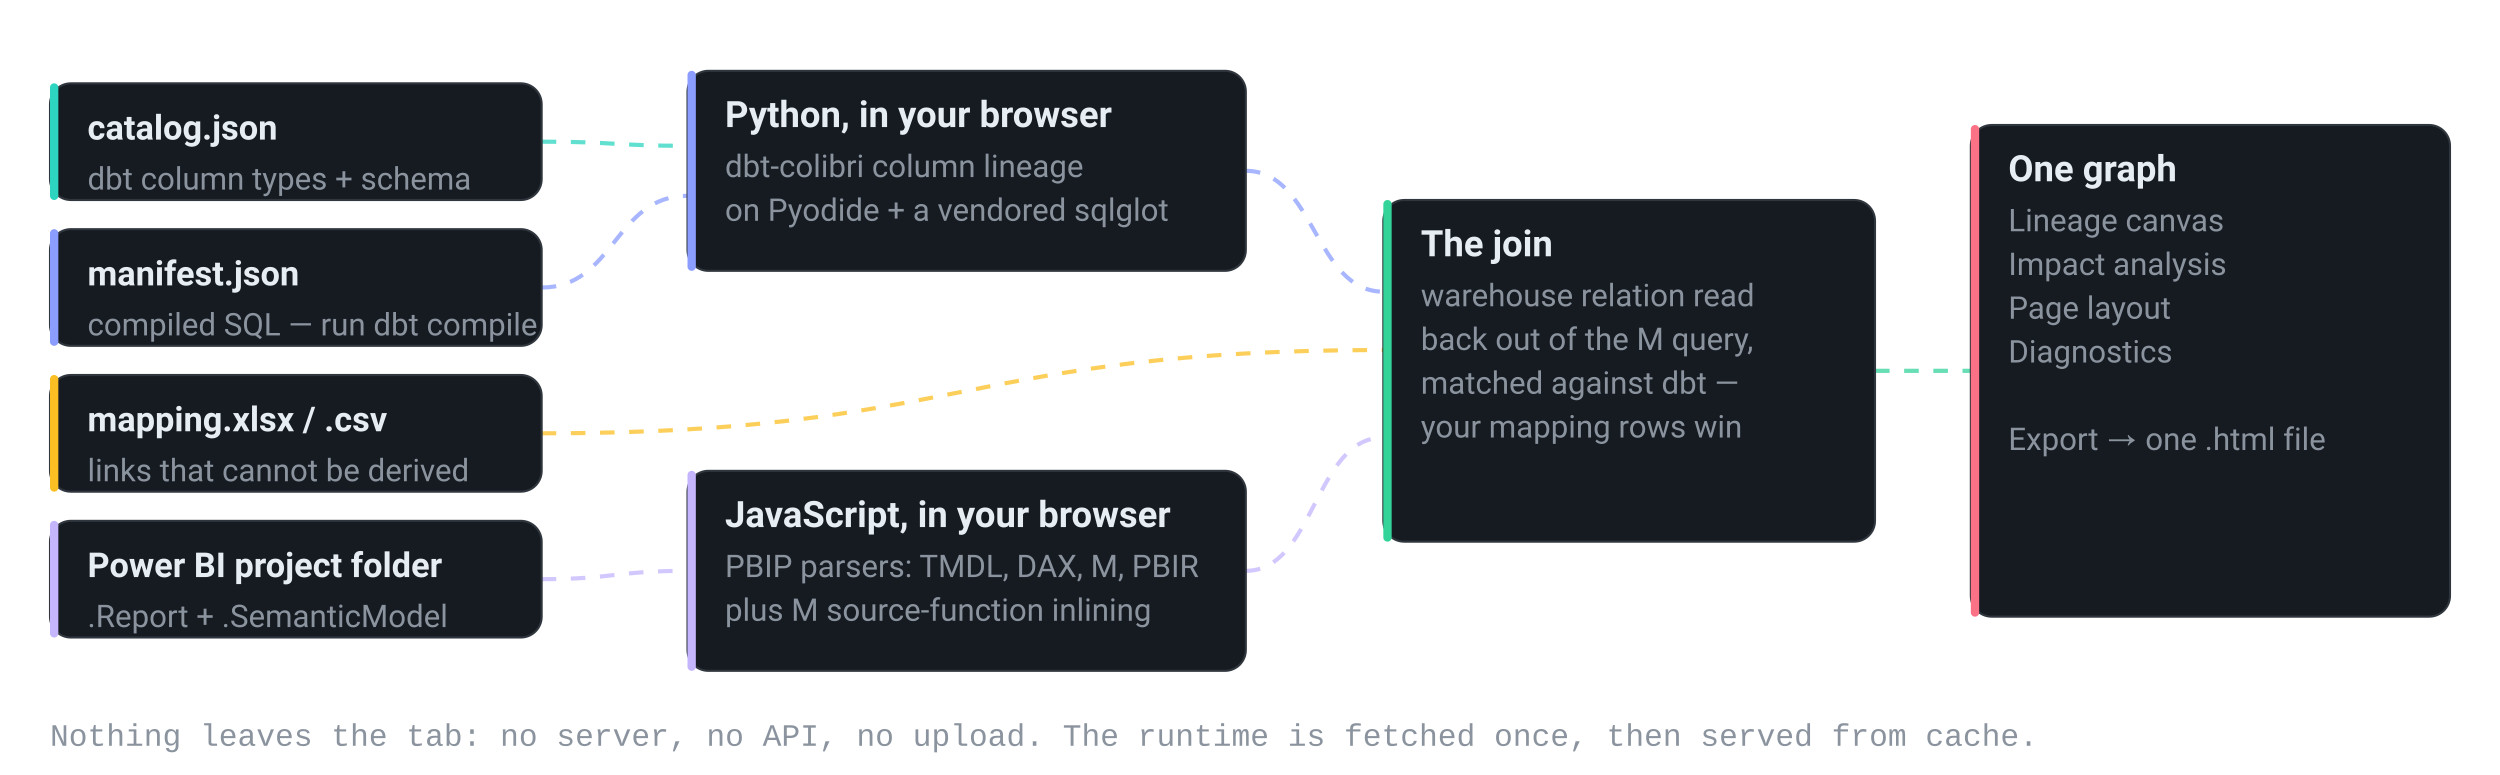
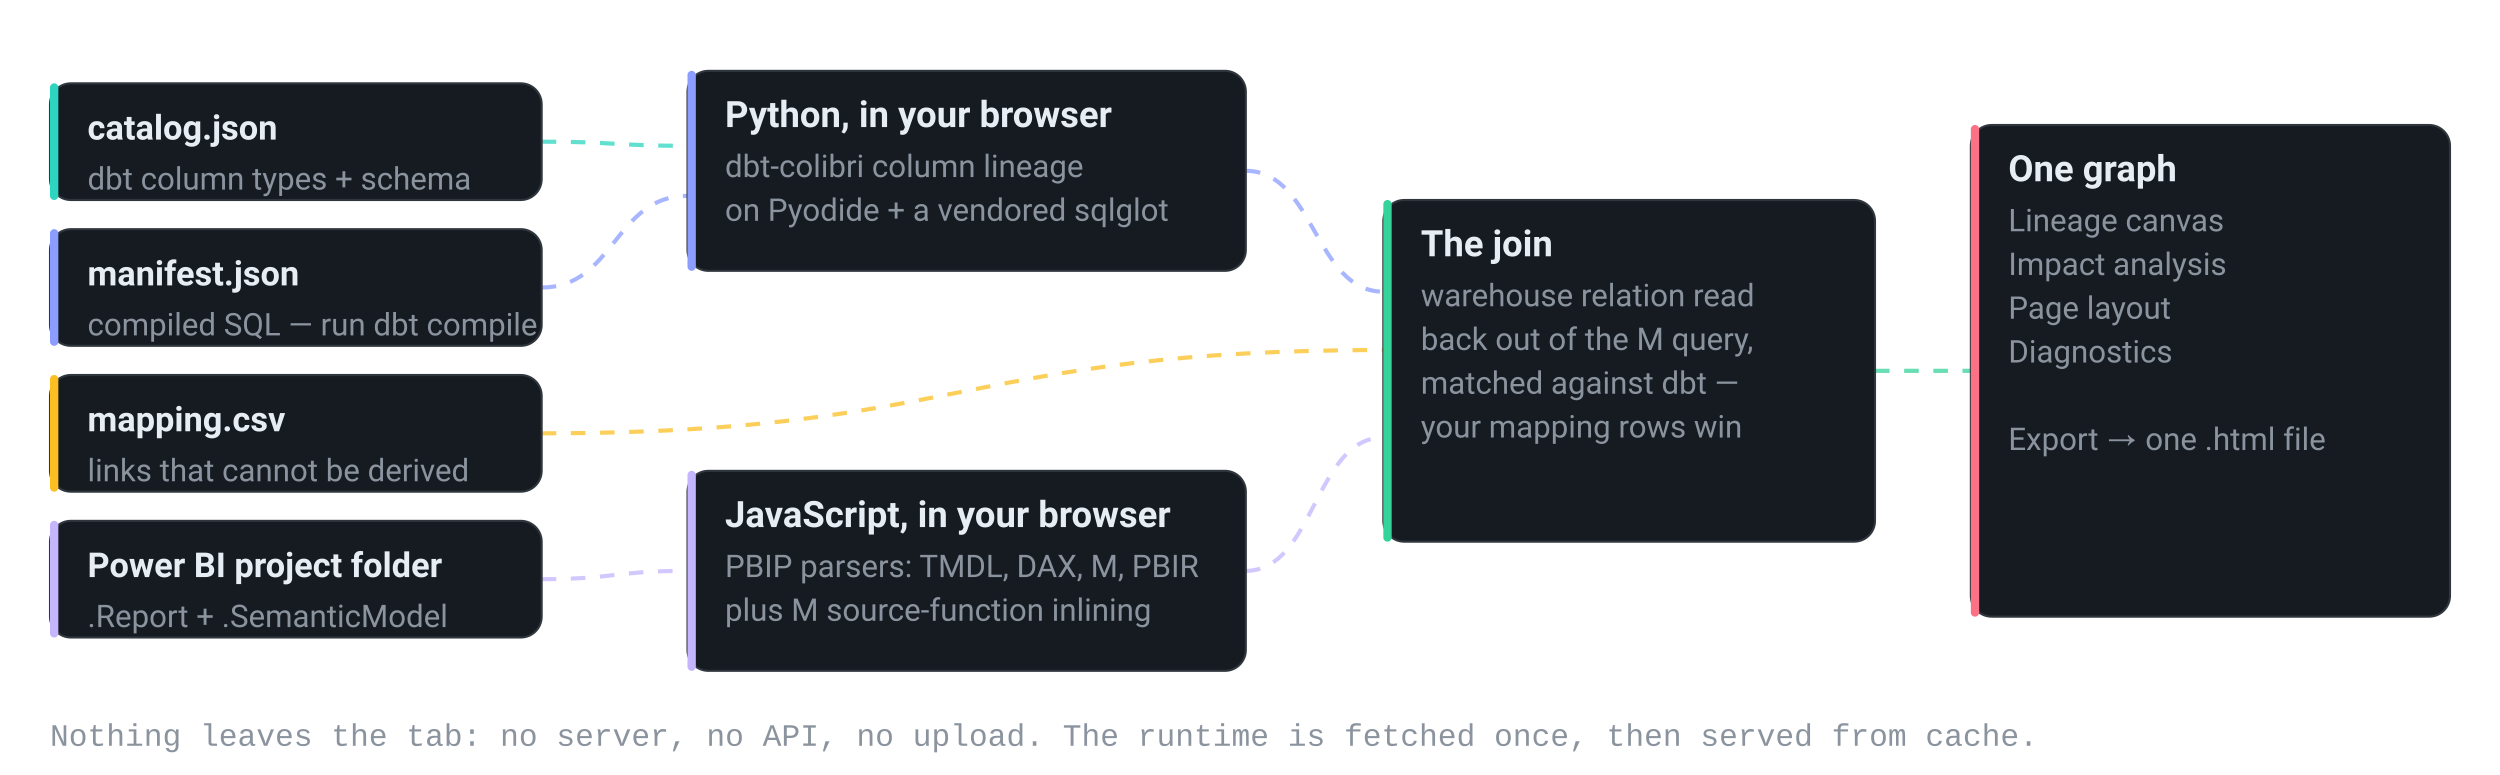
- <svg xmlns="http://www.w3.org/2000/svg" viewBox="0 0 1200 372" width="1200" height="372" role="img" aria-label="Data flow: dbt catalog and manifest into a Python column-lineage extractor running in the browser, a Power BI project folder into JavaScript PBIP parsers, both plus a mapping workbook into the join at the warehouse boundary, producing one graph with lineage, impact, page layout, diagnostics and an HTML export.">
+ <svg xmlns="http://www.w3.org/2000/svg" viewBox="0 0 1200 372" width="1200" height="372" role="img" aria-label="Data flow: dbt catalog and manifest into a Python column-lineage extractor running in the browser, a Power BI project folder into JavaScript PBIP parsers, both plus a mapping file into the join at the warehouse boundary, producing one graph with lineage, impact, page layout, diagnostics and an HTML export.">
  <style>
    /* Entrances move, never fade: a renderer that drops the CSS must still
       show a fully legible diagram. Only the dataflow dashes loop. */
    .rise { animation: rise .5s cubic-bezier(.2,.7,.3,1) both; }
    @keyframes rise { from { transform: translateY(8px) } to { transform: translateY(0) } }
    .flow { animation: march 1.6s linear infinite; }
    @keyframes march { from { stroke-dashoffset: 28 } to { stroke-dashoffset: 0 } }
    @media (prefers-reduced-motion: reduce) { * { animation: none !important } }
  </style>
  <path d="M260 68C295.0 68 295.0 70 330 70" fill="none" stroke="#2dd4bf" stroke-width="2" stroke-opacity="0.75" stroke-dasharray="7 7" class="flow" style="animation-delay:0.00s" />
  <path d="M260 138C295.0 138 295.0 94 330 94" fill="none" stroke="#8b9dff" stroke-width="2" stroke-opacity="0.75" stroke-dasharray="7 7" class="flow" style="animation-delay:0.35s" />
  <path d="M260 278C295.0 278 295.0 274 330 274" fill="none" stroke="#c4b5fd" stroke-width="2" stroke-opacity="0.75" stroke-dasharray="7 7" class="flow" style="animation-delay:0.70s" />
  <path d="M260 208C462.0 208 462.0 168 664 168" fill="none" stroke="#fbbf24" stroke-width="2" stroke-opacity="0.75" stroke-dasharray="7 7" class="flow" style="animation-delay:1.05s" />
  <path d="M598 82C631.0 82 631.0 140 664 140" fill="none" stroke="#8b9dff" stroke-width="2" stroke-opacity="0.75" stroke-dasharray="7 7" class="flow" style="animation-delay:0.50s" />
  <path d="M598 274C631.0 274 631.0 210 664 210" fill="none" stroke="#c4b5fd" stroke-width="2" stroke-opacity="0.75" stroke-dasharray="7 7" class="flow" style="animation-delay:0.85s" />
  <path d="M900 178C924 178 922 178 946 178" fill="none" stroke="#34d399" stroke-width="2" stroke-opacity="0.75" stroke-dasharray="7 7" class="flow" style="animation-delay:1.20s" />
  <g class="rise">
    <rect x="24" y="40" width="236" height="56" rx="10" fill="#161B22" stroke="#30363D" />
    <rect x="24" y="40" width="4" height="56" rx="2" fill="#2dd4bf" />
    <text x="42" y="67" font-family="system-ui,-apple-system,'Segoe UI',Roboto,Helvetica,Arial,sans-serif" font-size="16.5" font-weight="700" fill="#E6EDF3">catalog.json</text>
    <text x="42" y="91" font-family="system-ui,-apple-system,'Segoe UI',Roboto,Helvetica,Arial,sans-serif" font-size="15" fill="#8B949E">dbt column types + schema</text>
  </g>
  <g class="rise">
    <rect x="24" y="110" width="236" height="56" rx="10" fill="#161B22" stroke="#30363D" />
    <rect x="24" y="110" width="4" height="56" rx="2" fill="#8b9dff" />
    <text x="42" y="137" font-family="system-ui,-apple-system,'Segoe UI',Roboto,Helvetica,Arial,sans-serif" font-size="16.5" font-weight="700" fill="#E6EDF3">manifest.json</text>
    <text x="42" y="161" font-family="system-ui,-apple-system,'Segoe UI',Roboto,Helvetica,Arial,sans-serif" font-size="15" fill="#8B949E">compiled SQL — run dbt compile</text>
  </g>
  <g class="rise">
    <rect x="24" y="180" width="236" height="56" rx="10" fill="#161B22" stroke="#30363D" />
    <rect x="24" y="180" width="4" height="56" rx="2" fill="#fbbf24" />
-     <text x="42" y="207" font-family="system-ui,-apple-system,'Segoe UI',Roboto,Helvetica,Arial,sans-serif" font-size="16.5" font-weight="700" fill="#E6EDF3">mapping.xlsx / .csv</text>
+     <text x="42" y="207" font-family="system-ui,-apple-system,'Segoe UI',Roboto,Helvetica,Arial,sans-serif" font-size="16.5" font-weight="700" fill="#E6EDF3">mapping.csv</text>
    <text x="42" y="231" font-family="system-ui,-apple-system,'Segoe UI',Roboto,Helvetica,Arial,sans-serif" font-size="15" fill="#8B949E">links that cannot be derived</text>
  </g>
  <g class="rise">
    <rect x="24" y="250" width="236" height="56" rx="10" fill="#161B22" stroke="#30363D" />
    <rect x="24" y="250" width="4" height="56" rx="2" fill="#c4b5fd" />
    <text x="42" y="277" font-family="system-ui,-apple-system,'Segoe UI',Roboto,Helvetica,Arial,sans-serif" font-size="16.5" font-weight="700" fill="#E6EDF3">Power BI project folder</text>
    <text x="42" y="301" font-family="system-ui,-apple-system,'Segoe UI',Roboto,Helvetica,Arial,sans-serif" font-size="15" fill="#8B949E">.Report + .SemanticModel</text>
  </g>
  <g class="rise">
    <rect x="330" y="34" width="268" height="96" rx="10" fill="#161B22" stroke="#30363D" />
    <rect x="330" y="34" width="4" height="96" rx="2" fill="#8b9dff" />
    <text x="348" y="61" font-family="system-ui,-apple-system,'Segoe UI',Roboto,Helvetica,Arial,sans-serif" font-size="17.5" font-weight="700" fill="#E6EDF3">Python, in your browser</text>
    <text x="348" y="85" font-family="system-ui,-apple-system,'Segoe UI',Roboto,Helvetica,Arial,sans-serif" font-size="15" fill="#8B949E">dbt-colibri column lineage</text>
    <text x="348" y="106" font-family="system-ui,-apple-system,'Segoe UI',Roboto,Helvetica,Arial,sans-serif" font-size="15" fill="#8B949E">on Pyodide + a vendored sqlglot</text>
  </g>
  <g class="rise">
    <rect x="330" y="226" width="268" height="96" rx="10" fill="#161B22" stroke="#30363D" />
    <rect x="330" y="226" width="4" height="96" rx="2" fill="#c4b5fd" />
    <text x="348" y="253" font-family="system-ui,-apple-system,'Segoe UI',Roboto,Helvetica,Arial,sans-serif" font-size="17.5" font-weight="700" fill="#E6EDF3">JavaScript, in your browser</text>
    <text x="348" y="277" font-family="system-ui,-apple-system,'Segoe UI',Roboto,Helvetica,Arial,sans-serif" font-size="15" fill="#8B949E">PBIP parsers: TMDL, DAX, M, PBIR</text>
    <text x="348" y="298" font-family="system-ui,-apple-system,'Segoe UI',Roboto,Helvetica,Arial,sans-serif" font-size="15" fill="#8B949E">plus M source-function inlining</text>
  </g>
  <g class="rise">
    <rect x="664" y="96" width="236" height="164" rx="10" fill="#161B22" stroke="#30363D" />
    <rect x="664" y="96" width="4" height="164" rx="2" fill="#34d399" />
    <text x="682" y="123" font-family="system-ui,-apple-system,'Segoe UI',Roboto,Helvetica,Arial,sans-serif" font-size="17.5" font-weight="700" fill="#E6EDF3">The join</text>
    <text x="682" y="147" font-family="system-ui,-apple-system,'Segoe UI',Roboto,Helvetica,Arial,sans-serif" font-size="15" fill="#8B949E">warehouse relation read</text>
    <text x="682" y="168" font-family="system-ui,-apple-system,'Segoe UI',Roboto,Helvetica,Arial,sans-serif" font-size="15" fill="#8B949E">back out of the M query,</text>
    <text x="682" y="189" font-family="system-ui,-apple-system,'Segoe UI',Roboto,Helvetica,Arial,sans-serif" font-size="15" fill="#8B949E">matched against dbt —</text>
    <text x="682" y="210" font-family="system-ui,-apple-system,'Segoe UI',Roboto,Helvetica,Arial,sans-serif" font-size="15" fill="#8B949E">your mapping rows win</text>
  </g>
  <g class="rise">
    <rect x="946" y="60" width="230" height="236" rx="10" fill="#161B22" stroke="#30363D" />
    <rect x="946" y="60" width="4" height="236" rx="2" fill="#fb7185" />
    <text x="964" y="87" font-family="system-ui,-apple-system,'Segoe UI',Roboto,Helvetica,Arial,sans-serif" font-size="17.5" font-weight="700" fill="#E6EDF3">One graph</text>
    <text x="964" y="111" font-family="system-ui,-apple-system,'Segoe UI',Roboto,Helvetica,Arial,sans-serif" font-size="15" fill="#8B949E">Lineage canvas</text>
    <text x="964" y="132" font-family="system-ui,-apple-system,'Segoe UI',Roboto,Helvetica,Arial,sans-serif" font-size="15" fill="#8B949E">Impact analysis</text>
    <text x="964" y="153" font-family="system-ui,-apple-system,'Segoe UI',Roboto,Helvetica,Arial,sans-serif" font-size="15" fill="#8B949E">Page layout</text>
    <text x="964" y="174" font-family="system-ui,-apple-system,'Segoe UI',Roboto,Helvetica,Arial,sans-serif" font-size="15" fill="#8B949E">Diagnostics</text>
    <text x="964" y="195" font-family="system-ui,-apple-system,'Segoe UI',Roboto,Helvetica,Arial,sans-serif" font-size="15" fill="#8B949E" />
    <text x="964" y="216" font-family="system-ui,-apple-system,'Segoe UI',Roboto,Helvetica,Arial,sans-serif" font-size="15" fill="#8B949E">Export → one .html file</text>
  </g>
  <text x="24" y="358" font-family="ui-monospace,SFMono-Regular,'SF Mono',Consolas,'Liberation Mono',monospace" font-size="15" fill="#8B949E">Nothing leaves the tab: no server, no API, no upload. The runtime is fetched once, then served from cache.</text>
</svg>
